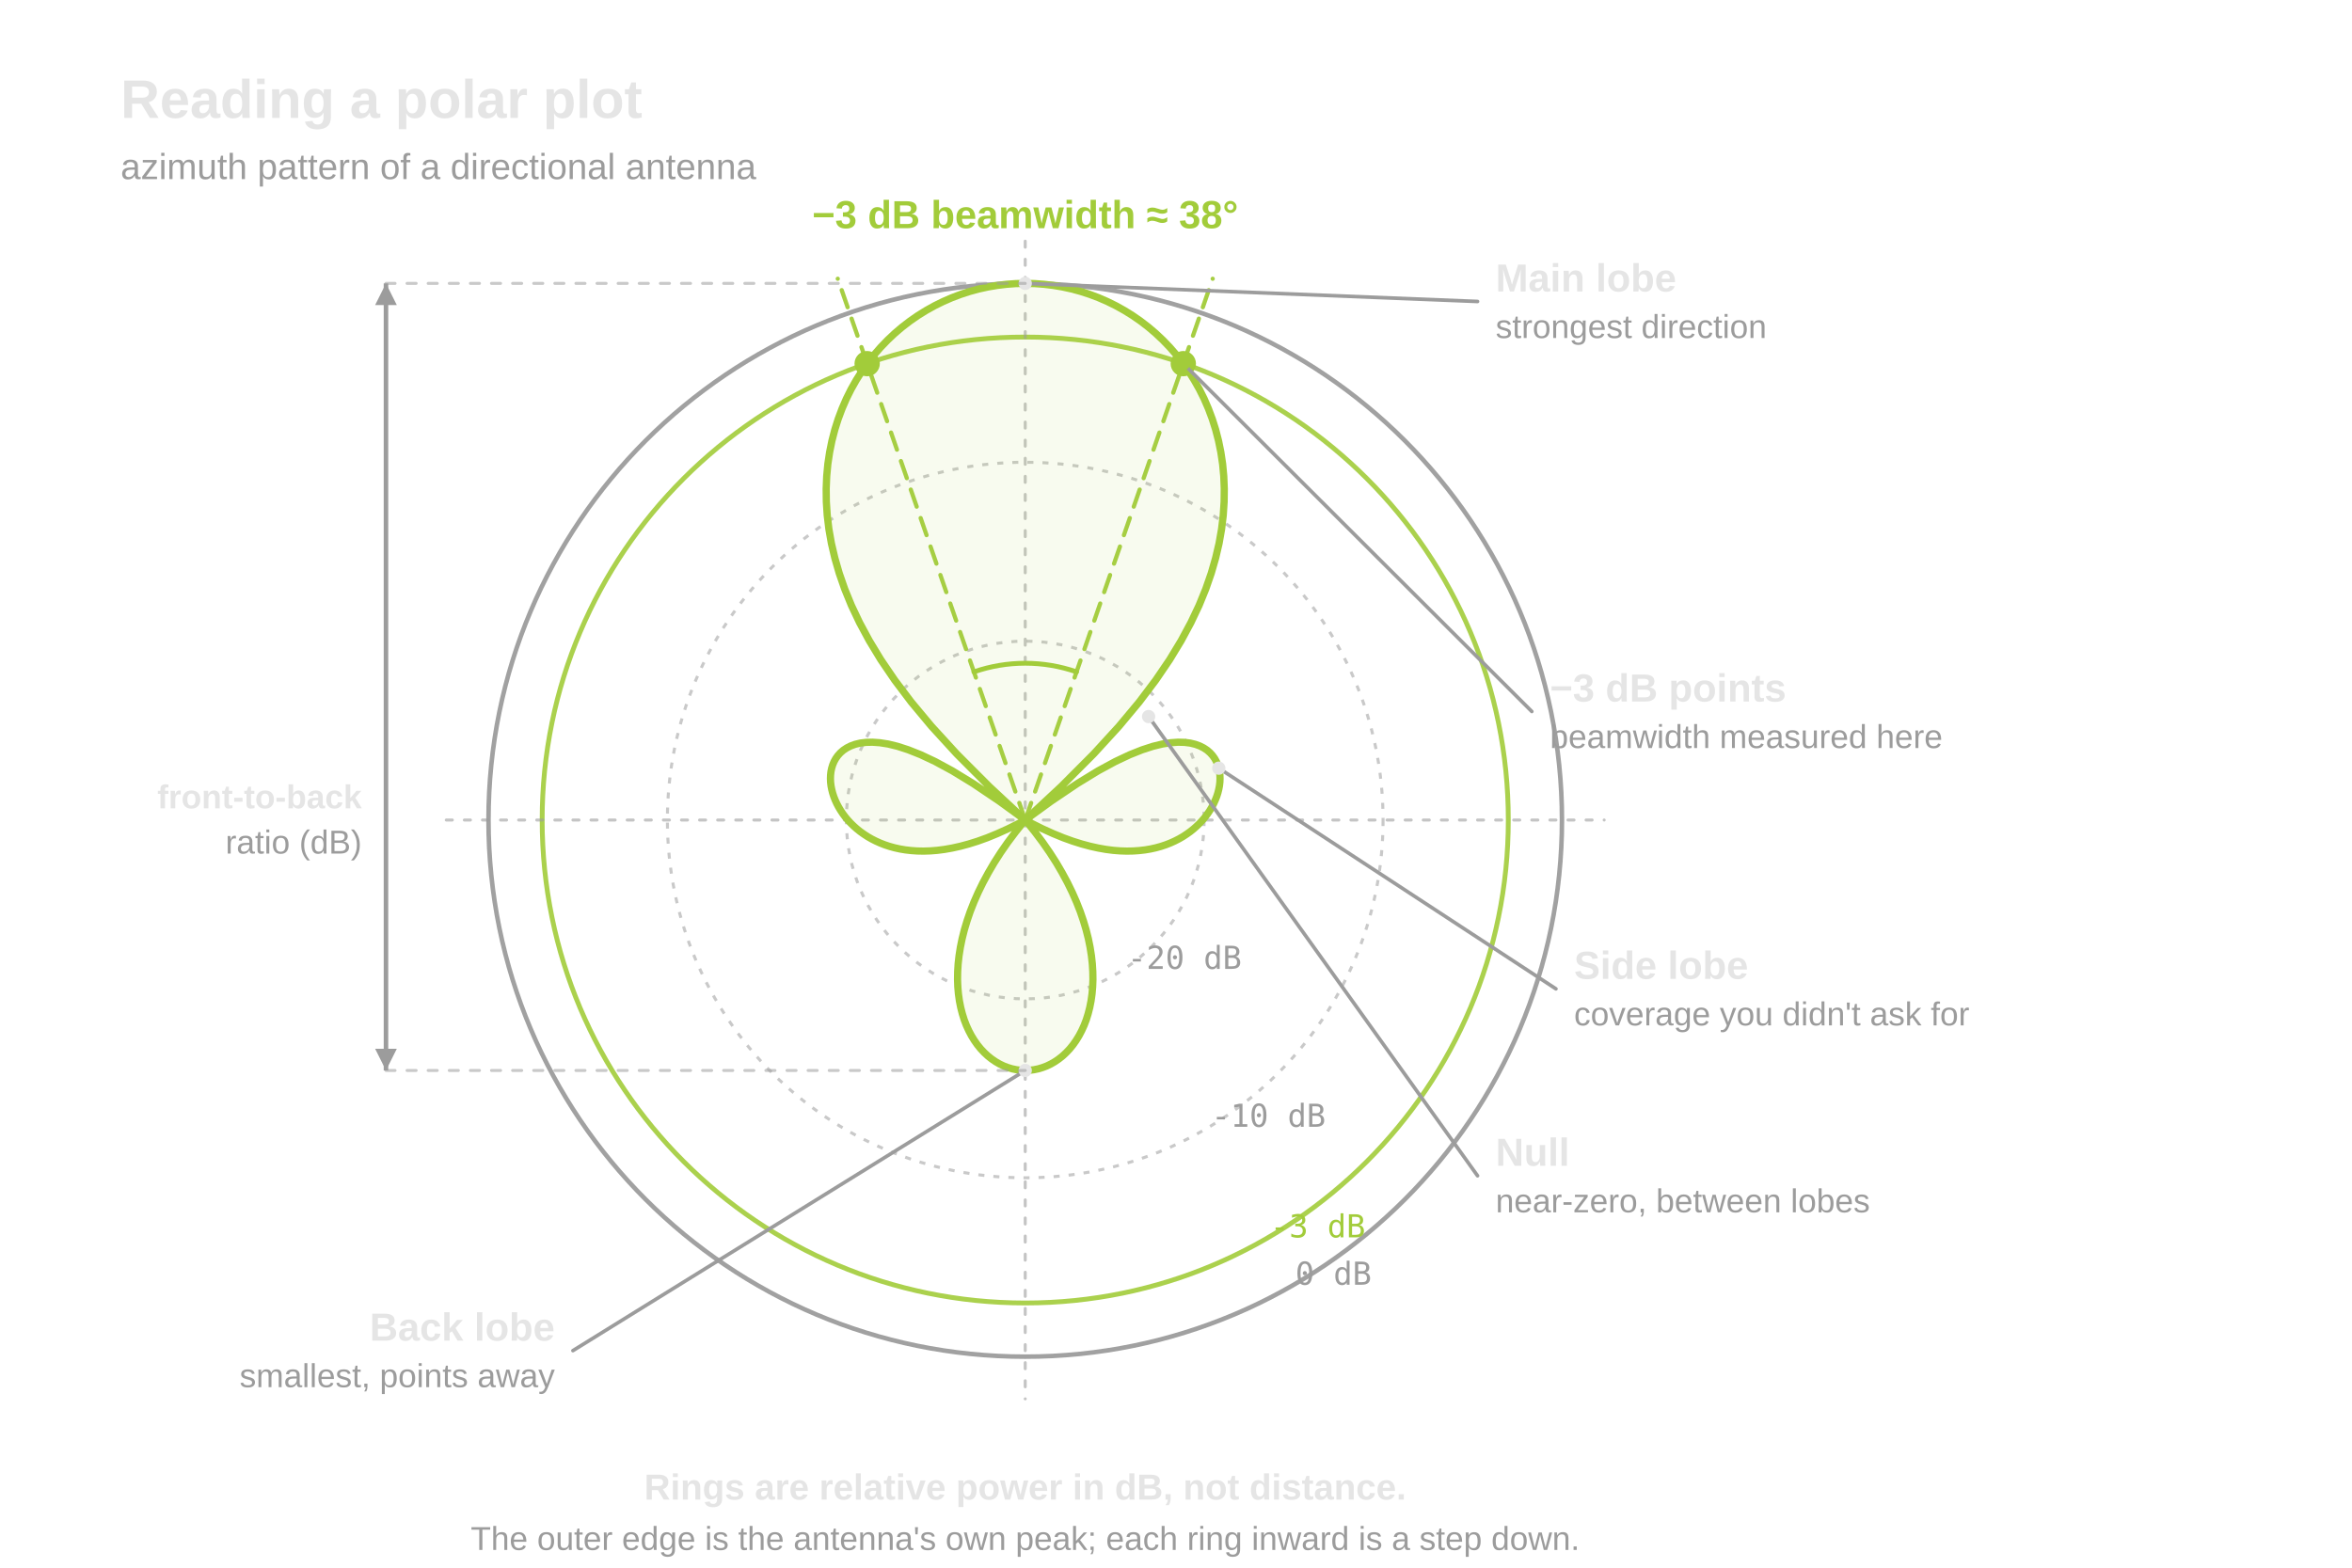
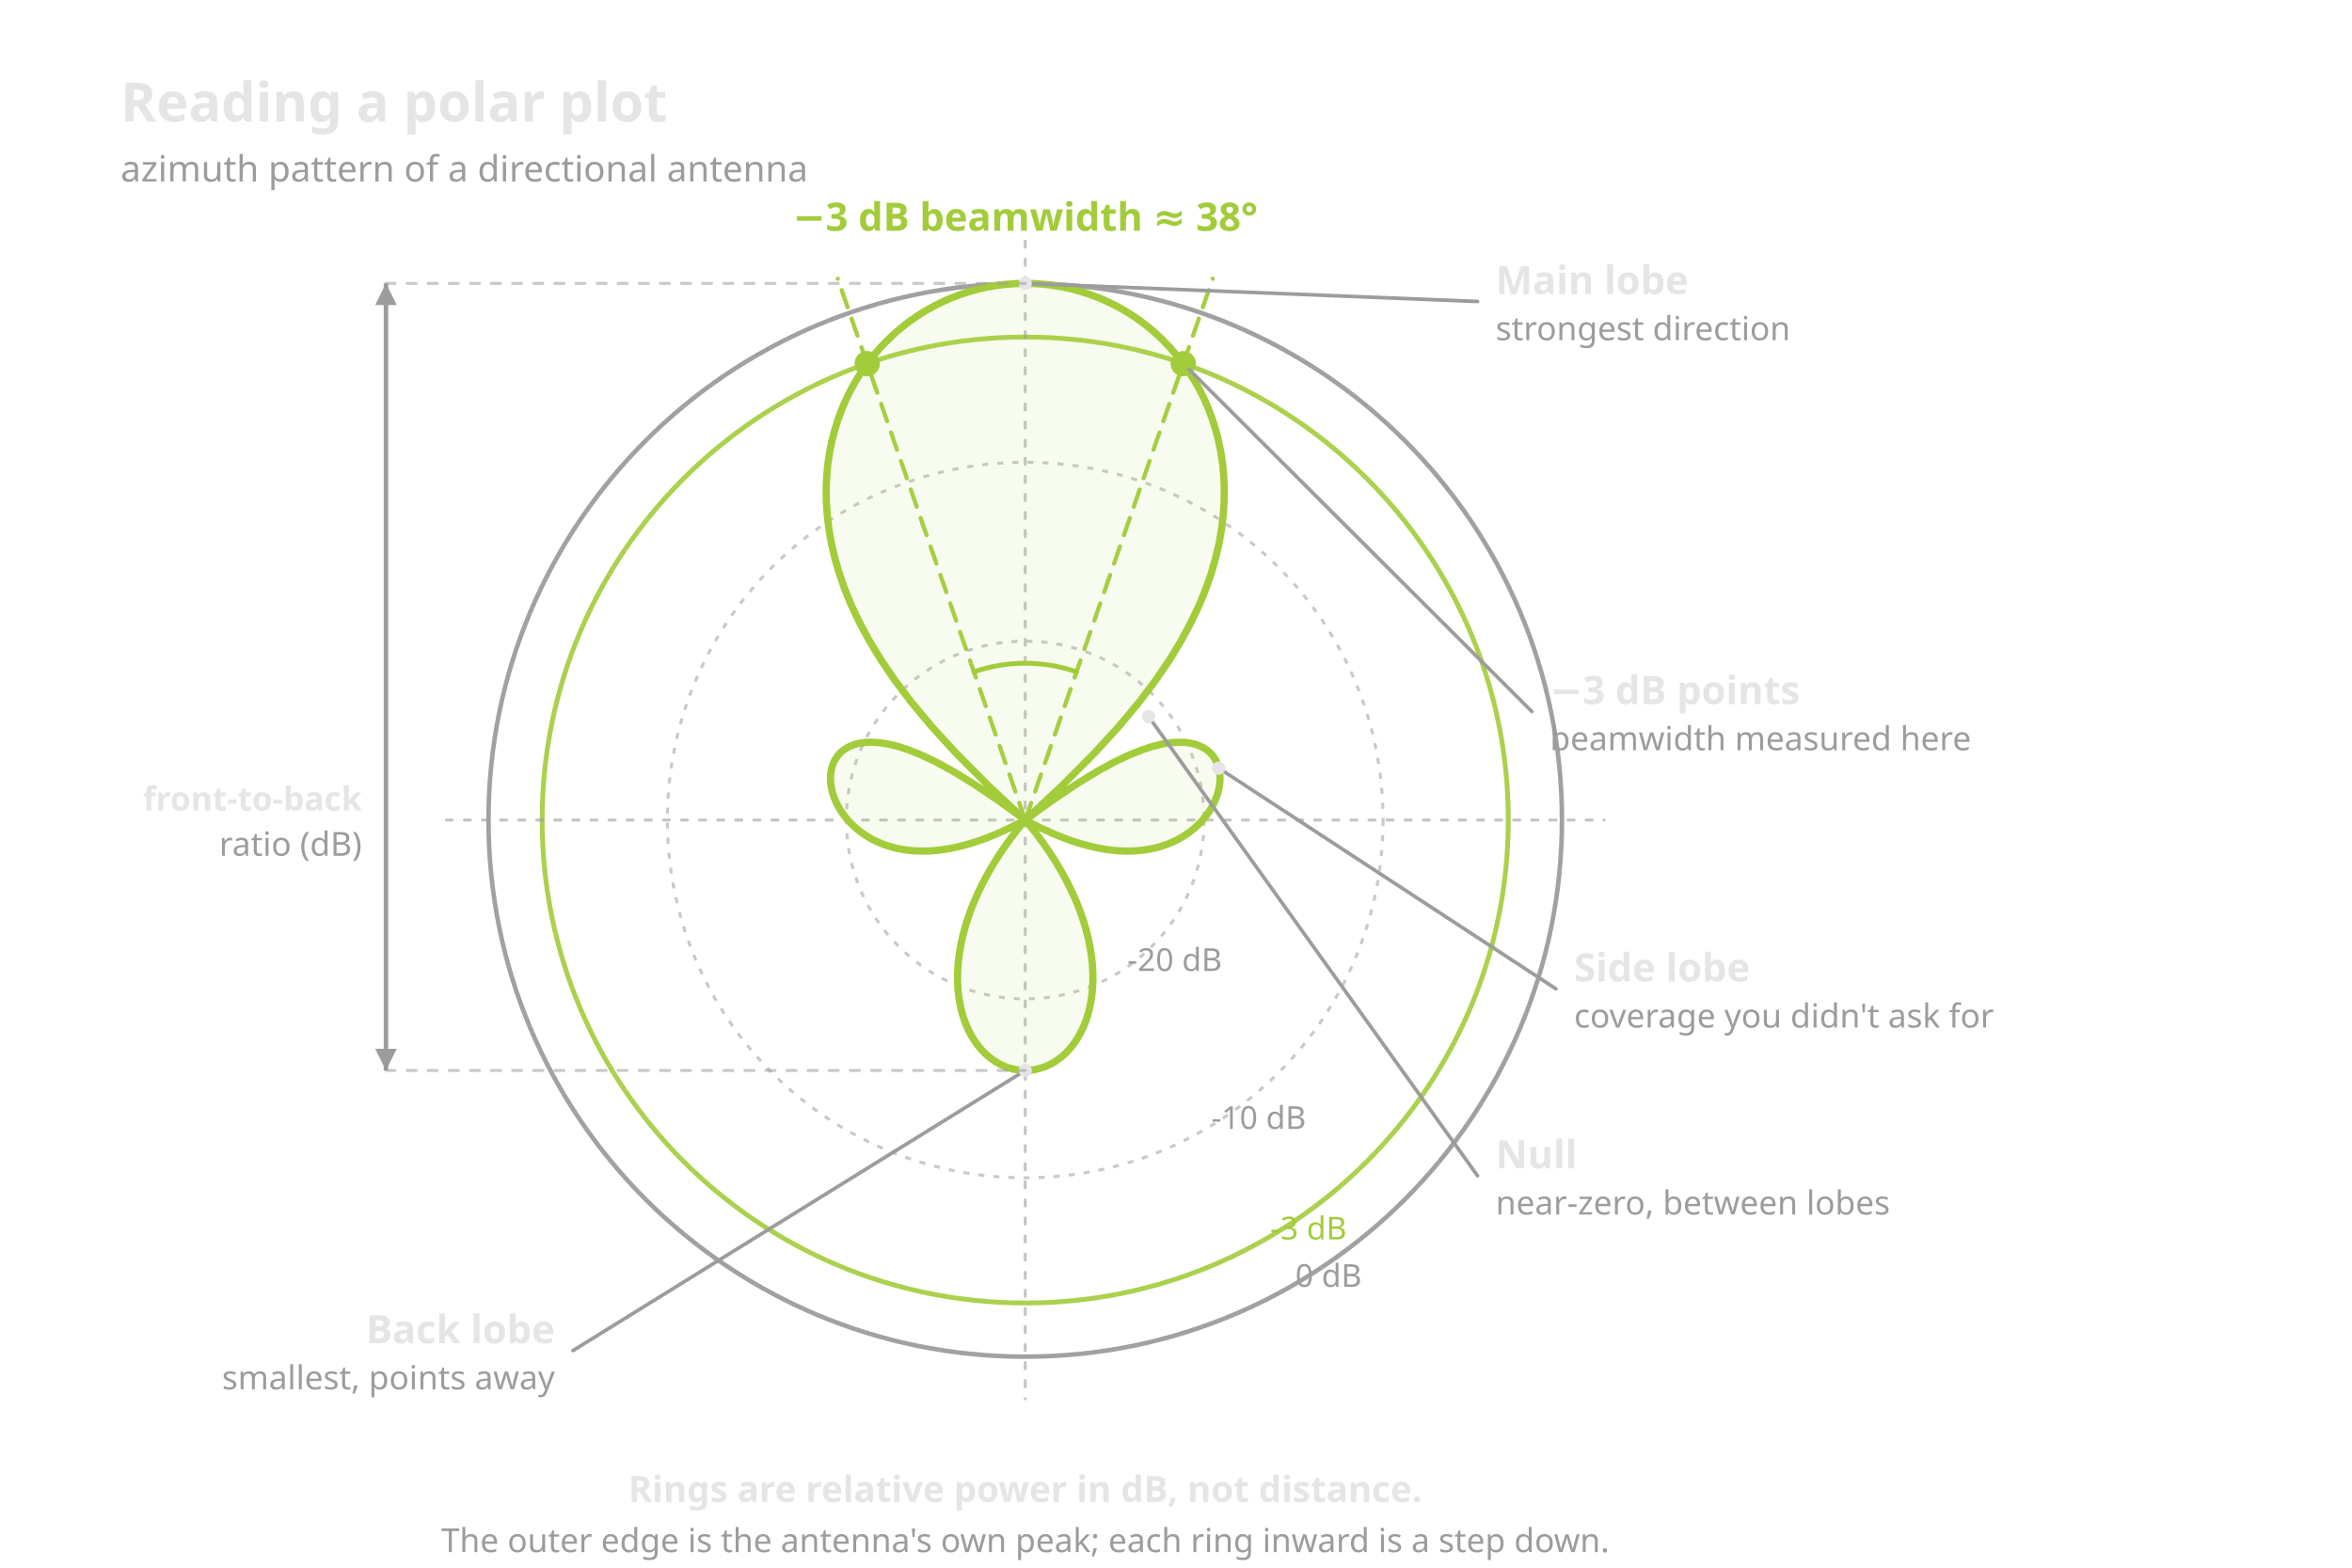
<svg xmlns="http://www.w3.org/2000/svg" viewBox="0 0 780 520" width="780" height="520" role="img" aria-label="Anatomy of an antenna polar plot: main lobe, minus 3 dB beamwidth of about 38 degrees marked by dashed lines from the center through the minus 3 dB points, side lobes, nulls, back lobe, front-to-back ratio, and rings as a dB scale">
  <defs>
  </defs>
  <g>
    <circle cx="340" cy="272" r="178" stroke="#9C9C9C" stroke-width="1.5" fill="none" opacity="0.95" />
    <circle cx="340" cy="272" r="160.2" stroke="#A2CC3A" stroke-width="1.6" fill="none" opacity="0.9" />
    <circle cx="340" cy="272" r="118.67" stroke="#9C9C9C" stroke-width="1" fill="none" stroke-dasharray="2 3" opacity="0.55" />
    <circle cx="340" cy="272" r="59.33" stroke="#9C9C9C" stroke-width="1" fill="none" stroke-dasharray="2 3" opacity="0.55" />
    <line x1="340" y1="80" x2="340" y2="464" stroke="#9C9C9C" stroke-width="1" stroke-linecap="round" stroke-dasharray="2 4" opacity="0.6" />
    <line x1="148" y1="272" x2="532" y2="272" stroke="#9C9C9C" stroke-width="1" stroke-linecap="round" stroke-dasharray="2 4" opacity="0.6" />
  </g>
-   <text x="429.57" y="423.16" font-family="'DM Mono','IBM Plex Mono',ui-monospace,monospace" font-size="10.5" fill="#9C9C9C" text-anchor="start" font-weight="400" letter-spacing="0" dominant-baseline="middle">0 dB</text>
-   <text x="421.21" y="407.45" font-family="'DM Mono','IBM Plex Mono',ui-monospace,monospace" font-size="10.5" fill="#A2CC3A" text-anchor="start" font-weight="400" letter-spacing="0" dominant-baseline="middle">-3 dB</text>
-   <text x="401.71" y="370.78" font-family="'DM Mono','IBM Plex Mono',ui-monospace,monospace" font-size="10.5" fill="#9C9C9C" text-anchor="start" font-weight="400" letter-spacing="0" dominant-baseline="middle">-10 dB</text>
-   <text x="373.86" y="318.39" font-family="'DM Mono','IBM Plex Mono',ui-monospace,monospace" font-size="10.5" fill="#9C9C9C" text-anchor="start" font-weight="400" letter-spacing="0" dominant-baseline="middle">-20 dB</text>
+   <text x="429.57" y="426.84" font-family="DM Mono" font-size="10.5" fill="#9C9C9C" text-anchor="start" font-weight="400" letter-spacing="0">0 dB</text>
+   <text x="421.21" y="411.12" font-family="DM Mono" font-size="10.5" fill="#A2CC3A" text-anchor="start" font-weight="400" letter-spacing="0">-3 dB</text>
+   <text x="401.71" y="374.45" font-family="DM Mono" font-size="10.5" fill="#9C9C9C" text-anchor="start" font-weight="400" letter-spacing="0">-10 dB</text>
+   <text x="373.86" y="322.06" font-family="DM Mono" font-size="10.5" fill="#9C9C9C" text-anchor="start" font-weight="400" letter-spacing="0">-20 dB</text>
  <path d="M340.00 94.00 L343.11 94.07 L346.21 94.30 L349.29 94.67 L352.36 95.19 L355.41 95.86 L358.43 96.68 L361.41 97.65 L364.35 98.76 L367.24 100.02 L370.08 101.42 L372.86 102.97 L375.57 104.65 L378.21 106.48 L380.78 108.45 L383.26 110.56 L385.65 112.81 L387.94 115.19 L390.13 117.71 L392.21 120.36 L394.18 123.14 L396.02 126.05 L397.74 129.09 L399.32 132.26 L400.75 135.56 L402.03 138.98 L403.15 142.52 L404.10 146.19 L404.87 149.99 L405.46 153.91 L405.84 157.96 L406.01 162.13 L405.96 166.44 L405.67 170.88 L405.12 175.46 L404.29 180.19 L403.15 185.07 L401.69 190.13 L399.87 195.37 L397.64 200.83 L394.94 206.52 L391.72 212.50 L387.89 218.82 L383.30 225.57 L377.79 232.87 L371.07 240.93 L362.72 250.06 L351.92 260.89 L340.00 272.00 L340.00 272.00 L340.00 272.00 L340.00 272.00 L340.00 272.00 L340.00 272.00 L348.60 265.75 L357.28 259.90 L364.17 255.69 L369.85 252.61 L374.65 250.35 L378.77 248.71 L382.34 247.55 L385.47 246.79 L388.23 246.36 L390.66 246.19 L392.82 246.24 L394.72 246.48 L396.41 246.89 L397.89 247.43 L399.19 248.09 L400.32 248.84 L401.30 249.69 L402.13 250.61 L402.83 251.59 L403.40 252.62 L403.85 253.69 L404.19 254.80 L404.43 255.94 L404.56 257.09 L404.60 258.27 L404.55 259.45 L404.41 260.64 L404.18 261.83 L403.88 263.02 L403.50 264.20 L403.04 265.37 L402.51 266.53 L401.91 267.67 L401.24 268.79 L400.51 269.89 L399.71 270.96 L398.84 272.00 L397.91 273.01 L396.91 273.99 L395.85 274.93 L394.73 275.83 L393.54 276.68 L392.29 277.50 L390.97 278.26 L389.58 278.97 L388.13 279.62 L386.60 280.22 L385.00 280.75 L383.33 281.21 L381.58 281.60 L379.74 281.91 L377.82 282.13 L375.82 282.27 L373.71 282.31 L371.51 282.24 L369.20 282.06 L366.78 281.75 L364.24 281.30 L361.56 280.71 L358.74 279.95 L355.76 279.02 L352.60 277.88 L349.26 276.51 L345.69 274.90 L341.87 272.99 L340.00 272.00 L340.00 272.00 L340.00 272.00 L340.00 272.00 L340.00 272.00 L340.00 272.00 L340.00 272.00 L340.00 272.00 L340.00 272.00 L340.00 272.00 L340.00 272.00 L340.00 272.00 L340.00 272.00 L340.00 272.00 L340.00 272.00 L340.00 272.00 L340.00 272.00 L340.00 272.00 L340.00 272.00 L340.00 272.00 L340.00 272.00 L340.42 272.50 L343.21 275.97 L345.79 279.41 L348.15 282.81 L350.31 286.18 L352.26 289.52 L354.03 292.80 L355.61 296.04 L357.01 299.22 L358.24 302.35 L359.29 305.42 L360.19 308.42 L360.93 311.36 L361.51 314.22 L361.95 317.01 L362.25 319.71 L362.41 322.34 L362.45 324.89 L362.36 327.34 L362.15 329.71 L361.83 331.98 L361.40 334.16 L360.87 336.24 L360.25 338.23 L359.53 340.11 L358.72 341.88 L357.84 343.55 L356.88 345.11 L355.85 346.57 L354.76 347.91 L353.60 349.14 L352.40 350.26 L351.14 351.26 L349.84 352.15 L348.51 352.92 L347.14 353.58 L345.74 354.11 L344.33 354.53 L342.89 354.83 L341.45 355.01 L340.00 355.07 L338.55 355.01 L337.11 354.83 L335.67 354.53 L334.26 354.11 L332.86 353.58 L331.49 352.92 L330.16 352.15 L328.86 351.26 L327.60 350.26 L326.40 349.14 L325.24 347.91 L324.15 346.57 L323.12 345.11 L322.16 343.55 L321.28 341.88 L320.47 340.11 L319.75 338.23 L319.13 336.24 L318.60 334.16 L318.17 331.98 L317.85 329.71 L317.64 327.34 L317.55 324.89 L317.59 322.34 L317.75 319.71 L318.05 317.01 L318.49 314.22 L319.07 311.36 L319.81 308.42 L320.71 305.42 L321.76 302.35 L322.99 299.22 L324.39 296.04 L325.97 292.80 L327.74 289.52 L329.69 286.18 L331.85 282.81 L334.21 279.41 L336.79 275.97 L339.58 272.50 L340.00 272.00 L340.00 272.00 L340.00 272.00 L340.00 272.00 L340.00 272.00 L340.00 272.00 L340.00 272.00 L340.00 272.00 L340.00 272.00 L340.00 272.00 L340.00 272.00 L340.00 272.00 L340.00 272.00 L340.00 272.00 L340.00 272.00 L340.00 272.00 L340.00 272.00 L340.00 272.00 L340.00 272.00 L340.00 272.00 L340.00 272.00 L338.13 272.99 L334.31 274.90 L330.74 276.51 L327.40 277.88 L324.24 279.02 L321.26 279.95 L318.44 280.71 L315.76 281.30 L313.22 281.75 L310.80 282.06 L308.49 282.24 L306.29 282.31 L304.18 282.27 L302.18 282.13 L300.26 281.91 L298.42 281.60 L296.67 281.21 L295.00 280.75 L293.40 280.22 L291.87 279.62 L290.42 278.97 L289.03 278.26 L287.71 277.50 L286.46 276.68 L285.27 275.83 L284.15 274.93 L283.09 273.99 L282.09 273.01 L281.16 272.00 L280.29 270.96 L279.49 269.89 L278.76 268.79 L278.09 267.67 L277.49 266.53 L276.96 265.37 L276.50 264.20 L276.12 263.02 L275.82 261.83 L275.59 260.64 L275.45 259.45 L275.40 258.27 L275.44 257.09 L275.57 255.94 L275.81 254.80 L276.15 253.69 L276.60 252.62 L277.17 251.59 L277.87 250.61 L278.70 249.69 L279.68 248.84 L280.81 248.09 L282.11 247.43 L283.59 246.89 L285.28 246.48 L287.18 246.24 L289.34 246.19 L291.77 246.36 L294.53 246.79 L297.66 247.55 L301.23 248.71 L305.35 250.35 L310.15 252.61 L315.83 255.69 L322.72 259.90 L331.40 265.75 L340.00 272.00 L340.00 272.00 L340.00 272.00 L340.00 272.00 L340.00 272.00 L340.00 272.00 L328.08 260.89 L317.28 250.06 L308.93 240.93 L302.21 232.87 L296.70 225.57 L292.11 218.82 L288.28 212.50 L285.06 206.52 L282.36 200.83 L280.13 195.37 L278.31 190.13 L276.85 185.07 L275.71 180.19 L274.88 175.46 L274.33 170.88 L274.04 166.44 L273.99 162.13 L274.16 157.96 L274.54 153.91 L275.13 149.99 L275.90 146.19 L276.85 142.52 L277.97 138.98 L279.25 135.56 L280.68 132.26 L282.26 129.09 L283.98 126.05 L285.82 123.14 L287.79 120.36 L289.87 117.71 L292.06 115.19 L294.35 112.81 L296.74 110.56 L299.22 108.45 L301.79 106.48 L304.43 104.65 L307.14 102.97 L309.92 101.42 L312.76 100.02 L315.65 98.76 L318.59 97.65 L321.57 96.68 L324.59 95.86 L327.64 95.19 L330.71 94.67 L333.79 94.30 L336.89 94.07 L340.00 94.00 Z" stroke="#A2CC3A" fill="rgba(162,204,58,0.08)" stroke-width="2.4" stroke-linecap="round" stroke-linejoin="round" opacity="1" />
  <line x1="340" y1="272" x2="277.83" y2="92.46" stroke="#A2CC3A" stroke-width="1.4" stroke-dasharray="6 4" stroke-linecap="round" opacity="0.95" />
  <line x1="340" y1="272" x2="402.17" y2="92.46" stroke="#A2CC3A" stroke-width="1.4" stroke-dasharray="6 4" stroke-linecap="round" opacity="0.95" />
  <circle cx="287.58" cy="120.62" r="3.2" stroke="#A2CC3A" stroke-width="2" fill="#A2CC3A" opacity="1" />
  <circle cx="392.42" cy="120.62" r="3.2" stroke="#A2CC3A" stroke-width="2" fill="#A2CC3A" opacity="1" />
  <path d="M322.98 222.86 A 52 52 0 0 1 357.02 222.86" stroke="#A2CC3A" fill="none" stroke-width="1.6" stroke-linecap="round" stroke-linejoin="round" opacity="1" />
-   <text x="340" y="72" font-family="'IBM Plex Sans','Helvetica Neue',Arial,sans-serif" font-size="13" fill="#A2CC3A" text-anchor="middle" font-weight="600" letter-spacing="0" dominant-baseline="middle">−3 dB beamwidth ≈ 38°</text>
+   <text x="340" y="76.55" font-family="IBM Plex Sans" font-size="13" fill="#A2CC3A" text-anchor="middle" font-weight="600" letter-spacing="0">−3 dB beamwidth ≈ 38°</text>
  <line x1="340" y1="94" x2="490" y2="100" stroke="#9C9C9C" stroke-width="1.2" stroke-linecap="round" opacity="1" />
  <circle cx="340" cy="94" r="2.2" stroke="#E5E5E5" stroke-width="0" fill="#E5E5E5" opacity="1" />
-   <text x="496" y="93" font-family="'IBM Plex Sans','Helvetica Neue',Arial,sans-serif" font-size="13" fill="#E5E5E5" text-anchor="start" font-weight="600" letter-spacing="0" dominant-baseline="middle">Main lobe</text>
-   <text x="496" y="109" font-family="'IBM Plex Sans','Helvetica Neue',Arial,sans-serif" font-size="11" fill="#9C9C9C" text-anchor="start" font-weight="400" letter-spacing="0" dominant-baseline="middle">strongest direction</text>
+   <text x="496" y="97.55" font-family="IBM Plex Sans" font-size="13" fill="#E5E5E5" text-anchor="start" font-weight="600" letter-spacing="0">Main lobe</text>
+   <text x="496" y="112.85" font-family="IBM Plex Sans" font-size="11" fill="#9C9C9C" text-anchor="start" font-weight="400" letter-spacing="0">strongest direction</text>
  <line x1="392.42" y1="120.62" x2="508" y2="236" stroke="#9C9C9C" stroke-width="1.2" stroke-linecap="round" opacity="1" />
  <circle cx="392.42" cy="120.62" r="2.2" stroke="#A2CC3A" stroke-width="0" fill="#A2CC3A" opacity="1" />
-   <text x="514" y="229" font-family="'IBM Plex Sans','Helvetica Neue',Arial,sans-serif" font-size="13" fill="#E5E5E5" text-anchor="start" font-weight="600" letter-spacing="0" dominant-baseline="middle">−3 dB points</text>
-   <text x="514" y="245" font-family="'IBM Plex Sans','Helvetica Neue',Arial,sans-serif" font-size="11" fill="#9C9C9C" text-anchor="start" font-weight="400" letter-spacing="0" dominant-baseline="middle">beamwidth measured here</text>
+   <text x="514" y="233.55" font-family="IBM Plex Sans" font-size="13" fill="#E5E5E5" text-anchor="start" font-weight="600" letter-spacing="0">−3 dB points</text>
+   <text x="514" y="248.85" font-family="IBM Plex Sans" font-size="11" fill="#9C9C9C" text-anchor="start" font-weight="400" letter-spacing="0">beamwidth measured here</text>
  <line x1="404.19" y1="254.8" x2="516" y2="328" stroke="#9C9C9C" stroke-width="1.2" stroke-linecap="round" opacity="1" />
  <circle cx="404.19" cy="254.8" r="2.2" stroke="#E5E5E5" stroke-width="0" fill="#E5E5E5" opacity="1" />
-   <text x="522" y="321" font-family="'IBM Plex Sans','Helvetica Neue',Arial,sans-serif" font-size="13" fill="#E5E5E5" text-anchor="start" font-weight="600" letter-spacing="0" dominant-baseline="middle">Side lobe</text>
-   <text x="522" y="337" font-family="'IBM Plex Sans','Helvetica Neue',Arial,sans-serif" font-size="11" fill="#9C9C9C" text-anchor="start" font-weight="400" letter-spacing="0" dominant-baseline="middle">coverage you didn't ask for</text>
+   <text x="522" y="325.55" font-family="IBM Plex Sans" font-size="13" fill="#E5E5E5" text-anchor="start" font-weight="600" letter-spacing="0">Side lobe</text>
+   <text x="522" y="340.85" font-family="IBM Plex Sans" font-size="11" fill="#9C9C9C" text-anchor="start" font-weight="400" letter-spacing="0">coverage you didn't ask for</text>
  <line x1="380.91" y1="237.68" x2="490" y2="390" stroke="#9C9C9C" stroke-width="1.2" stroke-linecap="round" opacity="1" />
  <circle cx="380.91" cy="237.68" r="2.2" stroke="#E5E5E5" stroke-width="0" fill="#E5E5E5" opacity="1" />
-   <text x="496" y="383" font-family="'IBM Plex Sans','Helvetica Neue',Arial,sans-serif" font-size="13" fill="#E5E5E5" text-anchor="start" font-weight="600" letter-spacing="0" dominant-baseline="middle">Null</text>
-   <text x="496" y="399" font-family="'IBM Plex Sans','Helvetica Neue',Arial,sans-serif" font-size="11" fill="#9C9C9C" text-anchor="start" font-weight="400" letter-spacing="0" dominant-baseline="middle">near-zero, between lobes</text>
+   <text x="496" y="387.55" font-family="IBM Plex Sans" font-size="13" fill="#E5E5E5" text-anchor="start" font-weight="600" letter-spacing="0">Null</text>
+   <text x="496" y="402.85" font-family="IBM Plex Sans" font-size="11" fill="#9C9C9C" text-anchor="start" font-weight="400" letter-spacing="0">near-zero, between lobes</text>
  <line x1="340" y1="355.07" x2="190" y2="448" stroke="#9C9C9C" stroke-width="1.2" stroke-linecap="round" opacity="1" />
  <circle cx="340" cy="355.07" r="2.2" stroke="#E5E5E5" stroke-width="0" fill="#E5E5E5" opacity="1" />
-   <text x="184" y="441" font-family="'IBM Plex Sans','Helvetica Neue',Arial,sans-serif" font-size="13" fill="#E5E5E5" text-anchor="end" font-weight="600" letter-spacing="0" dominant-baseline="middle">Back lobe</text>
-   <text x="184" y="457" font-family="'IBM Plex Sans','Helvetica Neue',Arial,sans-serif" font-size="11" fill="#9C9C9C" text-anchor="end" font-weight="400" letter-spacing="0" dominant-baseline="middle">smallest, points away</text>
+   <text x="184" y="445.55" font-family="IBM Plex Sans" font-size="13" fill="#E5E5E5" text-anchor="end" font-weight="600" letter-spacing="0">Back lobe</text>
+   <text x="184" y="460.85" font-family="IBM Plex Sans" font-size="11" fill="#9C9C9C" text-anchor="end" font-weight="400" letter-spacing="0">smallest, points away</text>
  <line x1="128" y1="94" x2="340" y2="94" stroke="#9C9C9C" stroke-width="1" stroke-linecap="round" stroke-dasharray="3 4" opacity="0.55" />
  <line x1="128" y1="355.07" x2="340" y2="355.07" stroke="#9C9C9C" stroke-width="1" stroke-linecap="round" stroke-dasharray="3 4" opacity="0.55" />
  <line x1="128" y1="94" x2="128" y2="355.07" stroke="#9C9C9C" stroke-width="1.5" />
-   <text x="120" y="265" font-family="'IBM Plex Sans','Helvetica Neue',Arial,sans-serif" font-size="11" fill="#E5E5E5" text-anchor="end" font-weight="600" letter-spacing="0" dominant-baseline="middle">front-to-back</text>
-   <text x="120" y="280" font-family="'IBM Plex Sans','Helvetica Neue',Arial,sans-serif" font-size="11" fill="#9C9C9C" text-anchor="end" font-weight="400" letter-spacing="0" dominant-baseline="middle">ratio (dB)</text>
-   <text x="40" y="34" font-family="'IBM Plex Sans','Helvetica Neue',Arial,sans-serif" font-size="18" fill="#E5E5E5" text-anchor="start" font-weight="700" letter-spacing="0" dominant-baseline="middle">Reading a polar plot</text>
-   <text x="40" y="56" font-family="'IBM Plex Sans','Helvetica Neue',Arial,sans-serif" font-size="12" fill="#9C9C9C" text-anchor="start" font-weight="400" letter-spacing="0" dominant-baseline="middle">azimuth pattern of a directional antenna</text>
-   <text x="340" y="494" font-family="'IBM Plex Sans','Helvetica Neue',Arial,sans-serif" font-size="12" fill="#E5E5E5" text-anchor="middle" font-weight="600" letter-spacing="0" dominant-baseline="middle">Rings are relative power in dB, not distance.</text>
-   <text x="340" y="511" font-family="'IBM Plex Sans','Helvetica Neue',Arial,sans-serif" font-size="11" fill="#9C9C9C" text-anchor="middle" font-weight="400" letter-spacing="0" dominant-baseline="middle">The outer edge is the antenna's own peak; each ring inward is a step down.</text>
+   <text x="120" y="268.85" font-family="IBM Plex Sans" font-size="11" fill="#E5E5E5" text-anchor="end" font-weight="600" letter-spacing="0">front-to-back</text>
+   <text x="120" y="283.85" font-family="IBM Plex Sans" font-size="11" fill="#9C9C9C" text-anchor="end" font-weight="400" letter-spacing="0">ratio (dB)</text>
+   <text x="40" y="40.3" font-family="IBM Plex Sans" font-size="18" fill="#E5E5E5" text-anchor="start" font-weight="700" letter-spacing="0">Reading a polar plot</text>
+   <text x="40" y="60.2" font-family="IBM Plex Sans" font-size="12" fill="#9C9C9C" text-anchor="start" font-weight="400" letter-spacing="0">azimuth pattern of a directional antenna</text>
+   <text x="340" y="498.2" font-family="IBM Plex Sans" font-size="12" fill="#E5E5E5" text-anchor="middle" font-weight="600" letter-spacing="0">Rings are relative power in dB, not distance.</text>
+   <text x="340" y="514.85" font-family="IBM Plex Sans" font-size="11" fill="#9C9C9C" text-anchor="middle" font-weight="400" letter-spacing="0">The outer edge is the antenna's own peak; each ring inward is a step down.</text>
  <path d="M128.00 355.07 L124.40 347.87 L131.60 347.87 Z" fill="#9C9C9C" />
  <path d="M128.00 94.00 L131.60 101.20 L124.40 101.20 Z" fill="#9C9C9C" />
</svg>
